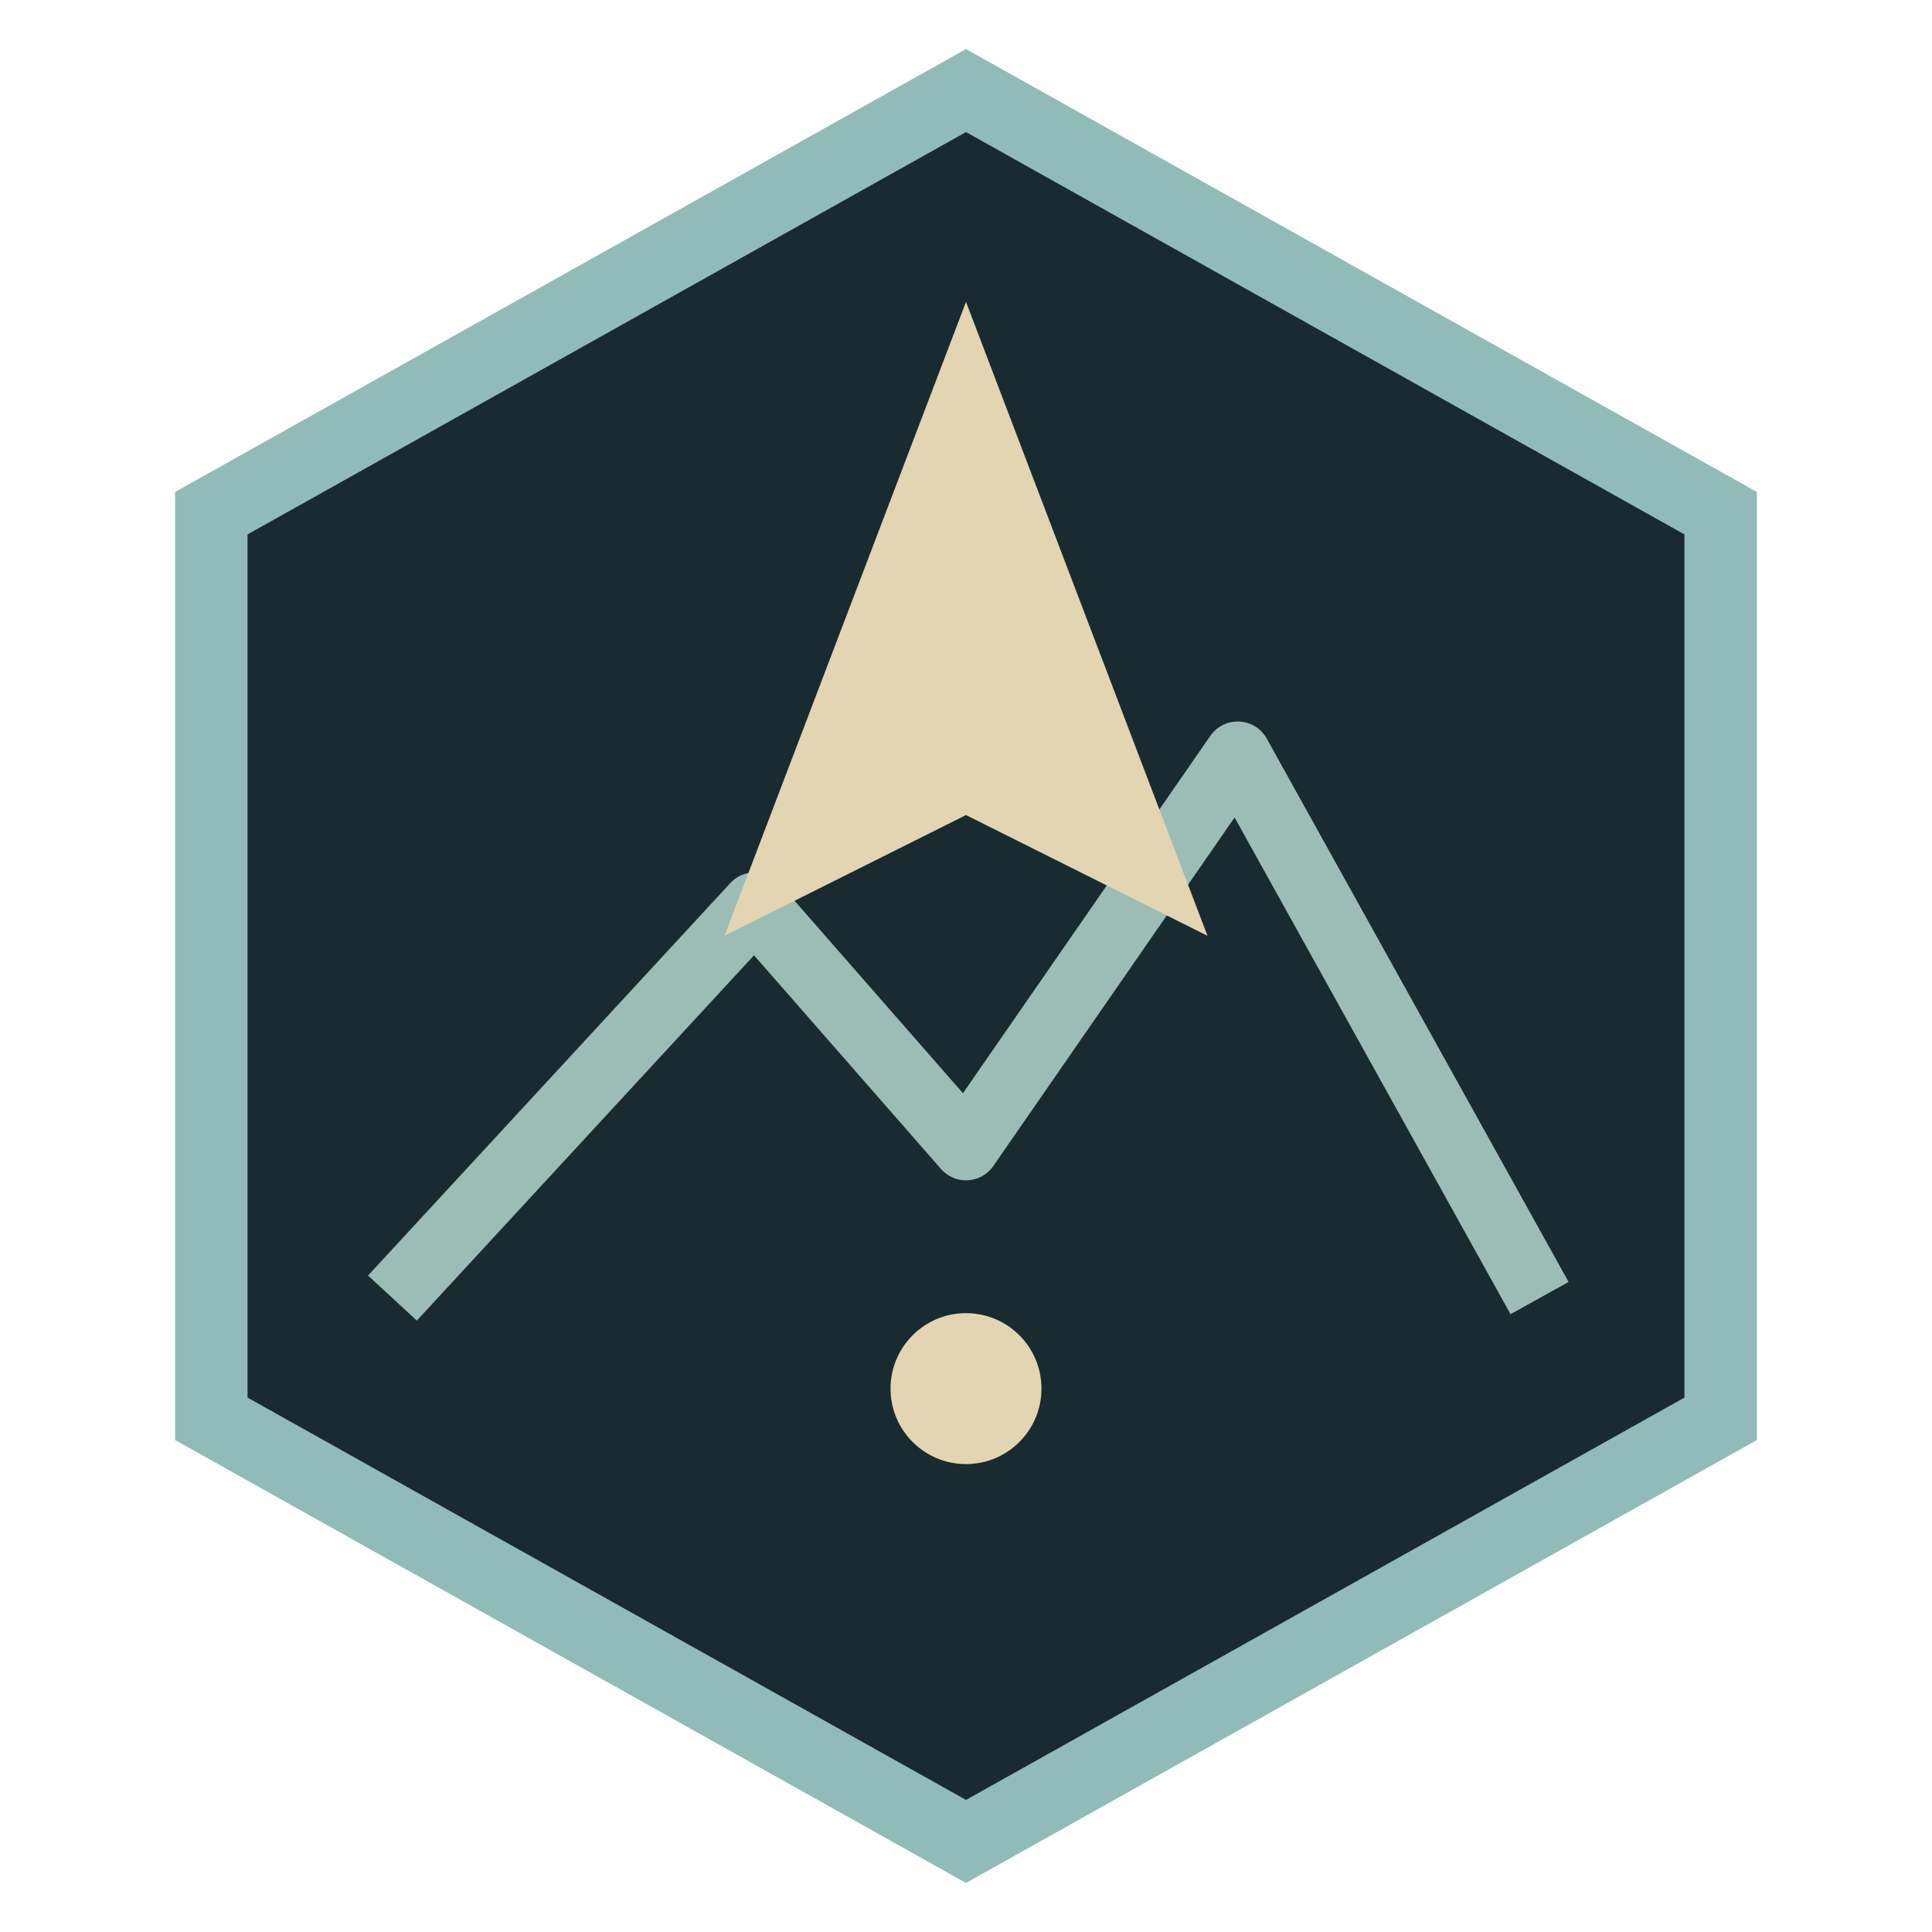
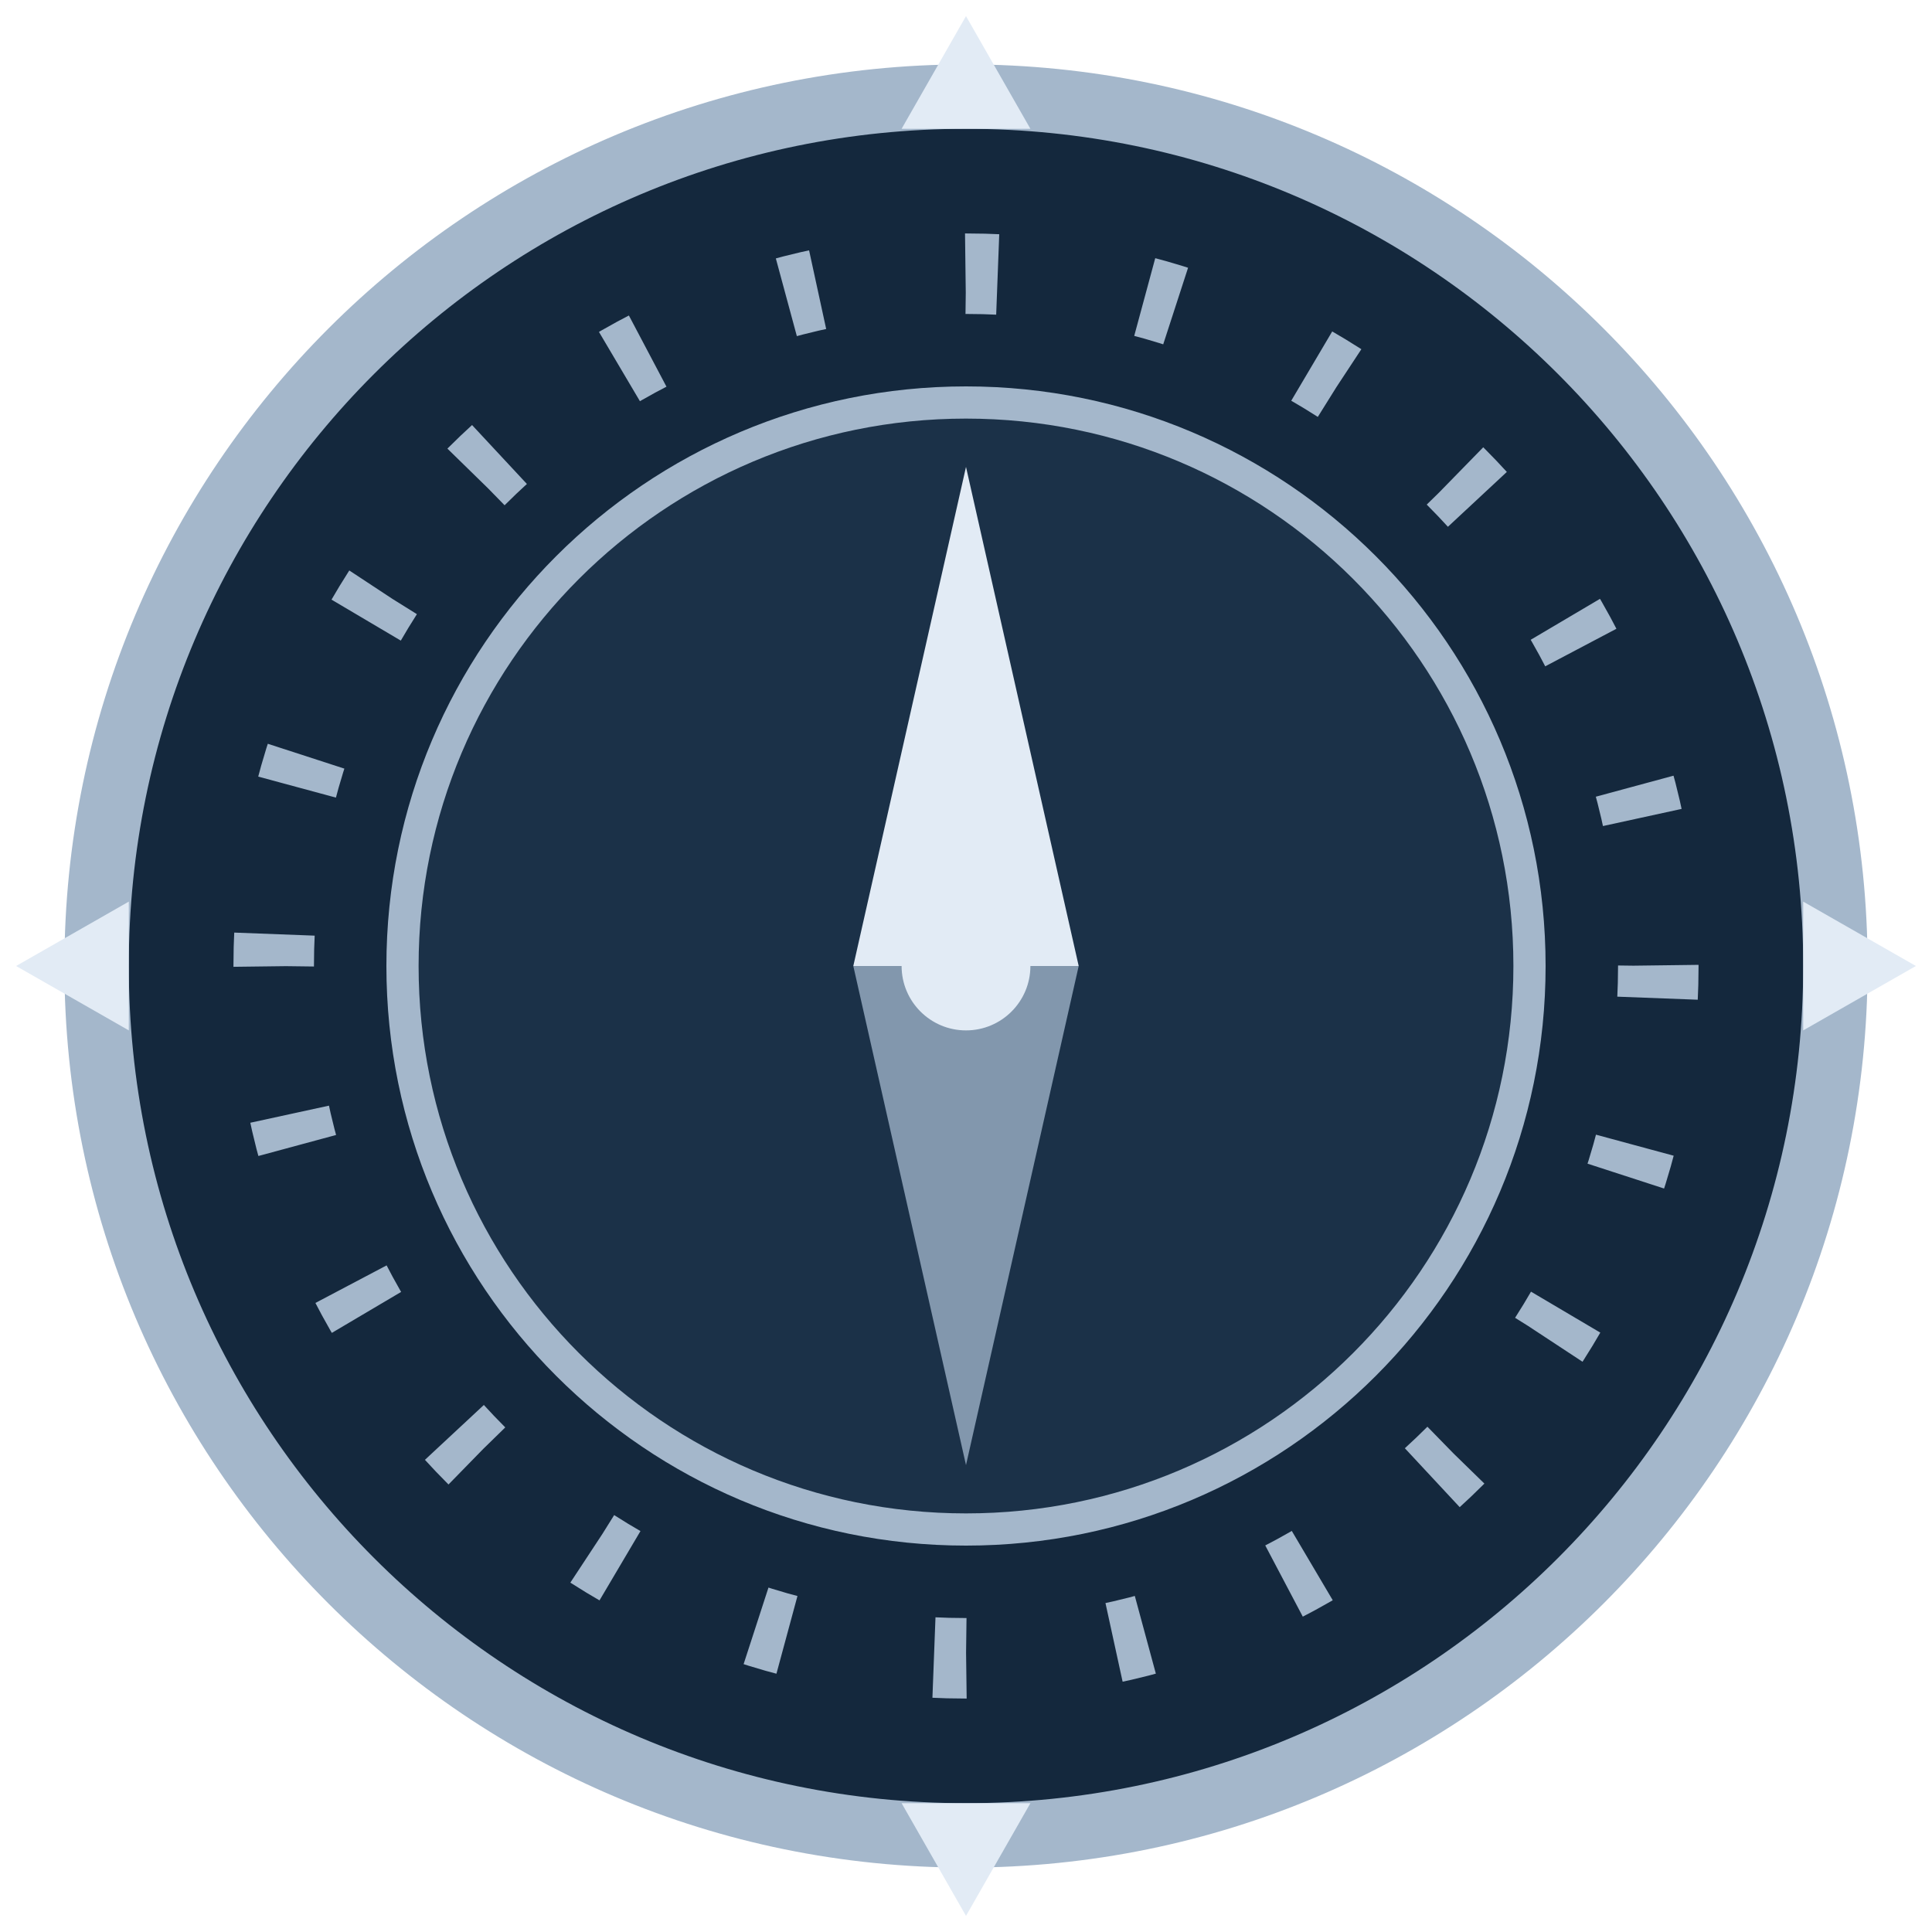
- <svg xmlns="http://www.w3.org/2000/svg" viewBox="0 0 64 64">
-   <path d="M32 3 57 17v30L32 61 7 47V17Z" fill="#192a30" stroke="#91bbb9" stroke-width="2.4" />
-   <path d="M13 43 25 30l7 8 9-13 10 18" fill="none" stroke="#9bbdb6" stroke-width="2.2" stroke-linejoin="round" />
-   <path d="M32 10 40 31 32 27 24 31Z" fill="#e3d5b2" />
-   <circle cx="32" cy="46" r="2.5" fill="#e3d5b2" />
+ <svg xmlns="http://www.w3.org/2000/svg" viewBox="-60 -60 120 120">
+   <circle r="54" fill="#14283d" stroke="#a4b7cb" stroke-width="4" />
+   <circle r="43" fill="none" stroke="#a4b7cb" stroke-width="5" stroke-dasharray="2 9.257" />
+   <circle r="35" fill="#1b3148" stroke="#a4b7cb" stroke-width="2" />
+   <path d="M0 -59l4 7h-8zM59 0l-7 4v-8zM0 59l-4-7h8zM-59 0l7-4v8z" fill="#e2ebf5" />
+   <path d="M0 -31 7 0H-7Z" fill="#e2ebf5" />
+   <path d="M0 31 7 0H-7Z" fill="#8297ad" />
+   <circle r="4" fill="#e2ebf5" />
</svg>
